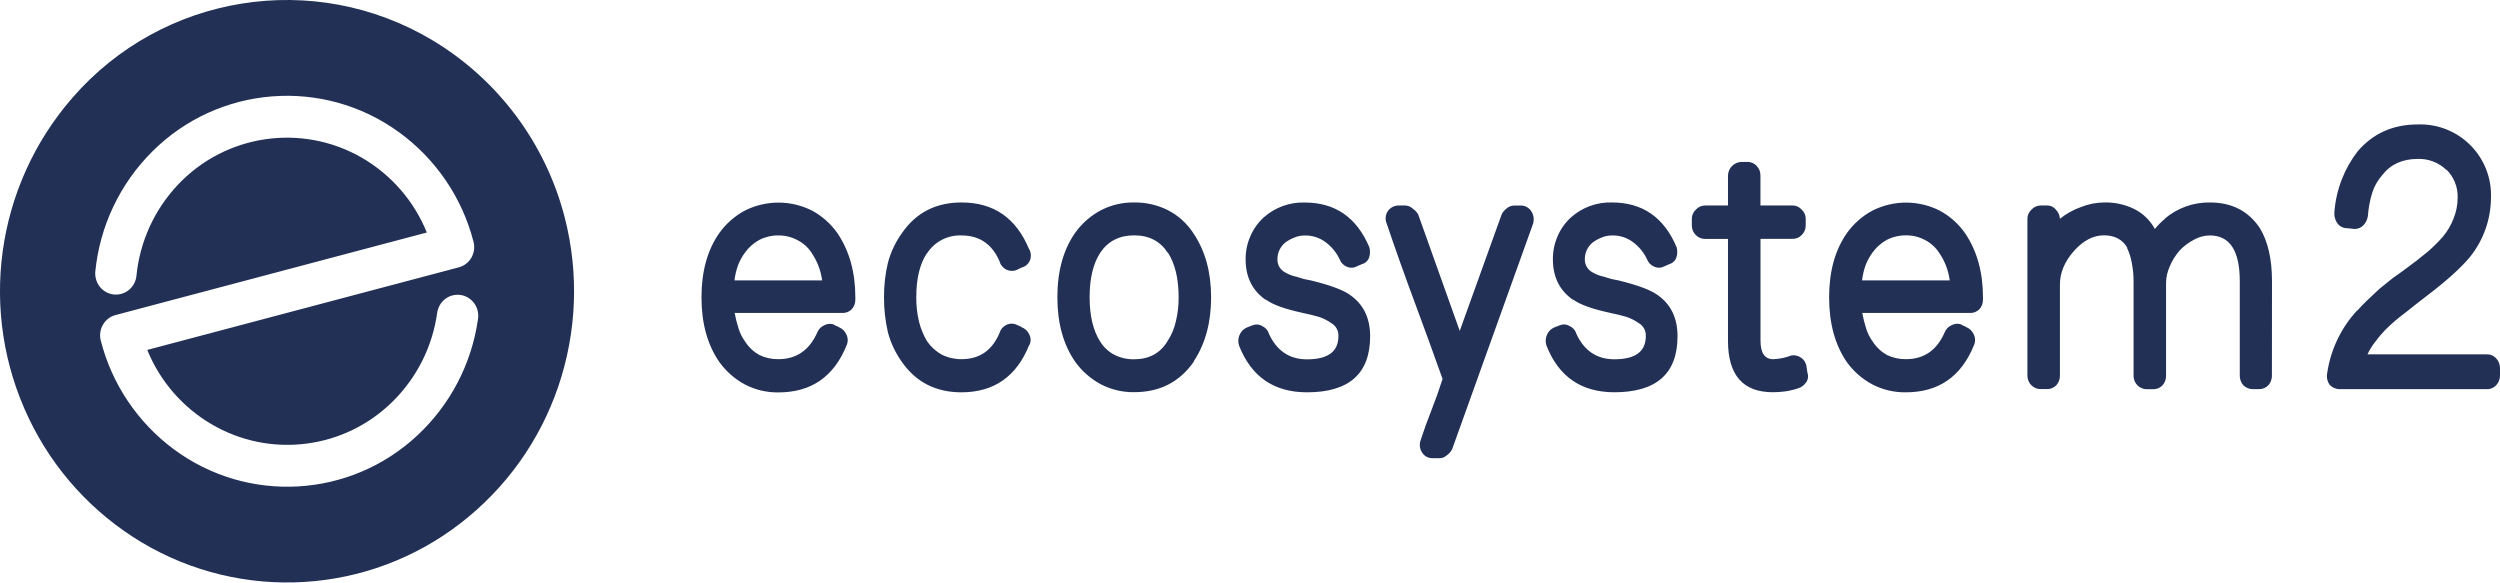
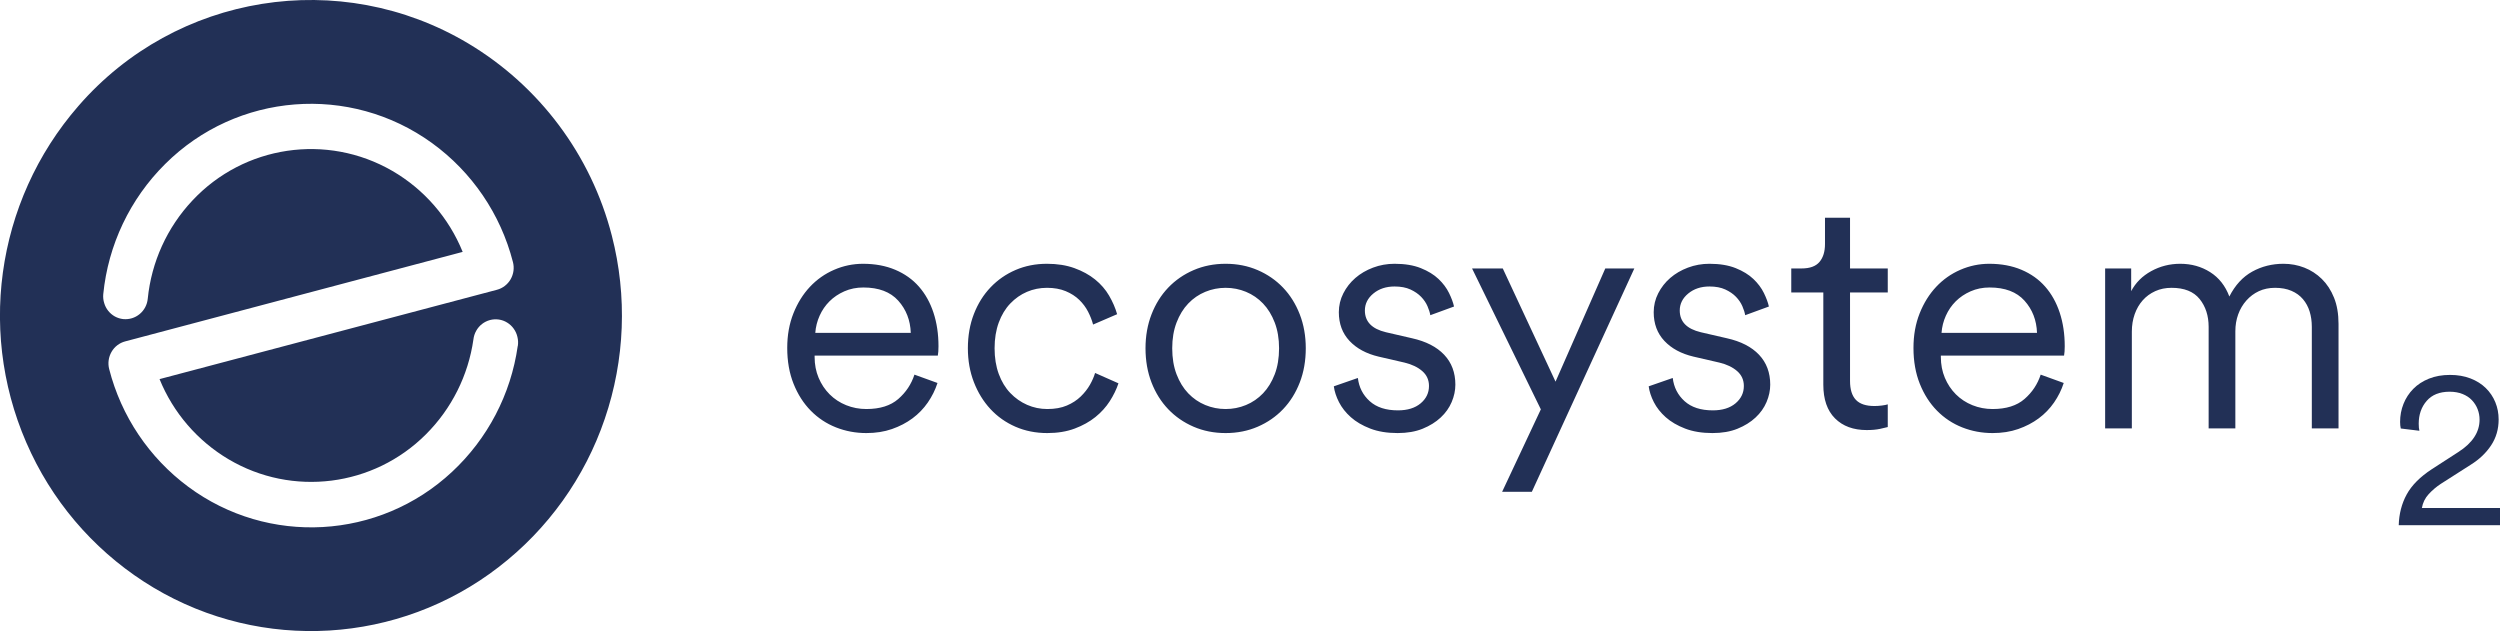
- <svg xmlns="http://www.w3.org/2000/svg" viewBox="0 0 883.98 205.96">
-   <defs>
-     <style>.cls-1{fill:#223056;fill-rule:evenodd;}</style>
-   </defs>
-   <g id="Layer_2" data-name="Layer 2">
-     <g id="Layer_1-2" data-name="Layer 1">
-       <path class="cls-1" d="M25.61,34.57A100.36,100.36,0,0,1,152.77,14.15a102.92,102.92,0,0,1,46.92,62.79,104.41,104.41,0,0,1-2.3,59.75,102.86,102.86,0,0,1-34.63,48.38,100.25,100.25,0,0,1-112.57,6.76,102.53,102.53,0,0,1-40-43.9A104.17,104.17,0,0,1,25.61,34.57Zm26.46,89.16L162.19,94.54l0,0a7.14,7.14,0,0,0,2.58-1.26,7.36,7.36,0,0,0,1.91-2.17,7.61,7.61,0,0,0,.93-2.74,7.46,7.46,0,0,0-.18-2.9A69.18,69.18,0,0,0,141,46.69a67.4,67.4,0,0,0-87.12,6.85A69.52,69.52,0,0,0,33.7,96,7.39,7.39,0,0,0,34,98.89a7.35,7.35,0,0,0,3.53,4.39,7.26,7.26,0,0,0,2.72.85,7.36,7.36,0,0,0,2.84-.28,7.27,7.27,0,0,0,2.52-1.36,7.37,7.37,0,0,0,2.64-5A54.73,54.73,0,0,1,62.8,65.44a53,53,0,0,1,65.12-9.69,54,54,0,0,1,23,26.46L40.85,111.4a7.27,7.27,0,0,0-4.45,3.42,7.48,7.48,0,0,0-.77,5.61,69.17,69.17,0,0,0,25.79,38.4A67.38,67.38,0,0,0,147.53,154,69.47,69.47,0,0,0,169,112.92a7.46,7.46,0,0,0-.08-2.94,7.3,7.3,0,0,0-1.2-2.68,7.22,7.22,0,0,0-2.13-2,7,7,0,0,0-2.72-1,7.21,7.21,0,0,0-5.5,1.45,7.36,7.36,0,0,0-1.9,2.22,7.44,7.44,0,0,0-.91,2.8,54.63,54.63,0,0,1-15.51,31,52.93,52.93,0,0,1-64.41,8.14A54.08,54.08,0,0,1,52.07,123.73Zm830.62,12.42a5.1,5.1,0,0,0,1.29-3.48v-2.41a5.1,5.1,0,0,0-1.29-3.48,4.37,4.37,0,0,0-3.48-1.48H837.13a21.73,21.73,0,0,1,2.71-4.42,41.34,41.34,0,0,1,3.62-4.28,63.45,63.45,0,0,1,7-6l3.87-3.08,4-3.08q10.46-8,15.1-13.66a33.74,33.74,0,0,0,7.36-20.9A25,25,0,0,0,854.94,44q-13.16,0-21.29,9.51a39.46,39.46,0,0,0-5.55,9.78,40.62,40.62,0,0,0-2.71,12.05,6,6,0,0,0,1.29,3.89,4.4,4.4,0,0,0,3.48,1.47l2.32.27a4.3,4.3,0,0,0,3.23-1.34,6.17,6.17,0,0,0,1.55-3.22,37.06,37.06,0,0,1,1.55-8.3,17.67,17.67,0,0,1,3.61-6.29q4.4-5.62,12.52-5.63A13.87,13.87,0,0,1,865,60.07v-.13a13.2,13.2,0,0,1,4,9.91,19.27,19.27,0,0,1-1.42,7.37,22.18,22.18,0,0,1-3.87,6.56A53.56,53.56,0,0,1,858.43,89q-3.49,2.94-8.65,6.69L846,98.38l-4.65,3.75q-2.19,2-4.26,4t-3.61,3.75v-.13a41.49,41.49,0,0,0-10.59,22.1,5.34,5.34,0,0,0,.91,4.28,5.11,5.11,0,0,0,3.87,1.47h51.5A4.4,4.4,0,0,0,882.69,136.15Zm-243.54-4V132a3.58,3.58,0,0,1-.64,3.35,5.19,5.19,0,0,1-2.84,2,25.25,25.25,0,0,1-4.65,1.07,33.88,33.88,0,0,1-4.13.27Q611,138.7,611,120.48v-36h-8.14a4.57,4.57,0,0,1-3.22-1.34,4.68,4.68,0,0,1-1.42-3.35V77.35a4.24,4.24,0,0,1,1.42-3.21,4.37,4.37,0,0,1,3.22-1.48H611V62.08a4.93,4.93,0,0,1,4.64-4.82h2.2a4.25,4.25,0,0,1,3.35,1.47,4.65,4.65,0,0,1,1.29,3.35V72.66h11.36a4.13,4.13,0,0,1,3.23,1.48,4.27,4.27,0,0,1,1.42,3.21v2.41a4.73,4.73,0,0,1-1.42,3.35,4.32,4.32,0,0,1-3.23,1.34H622.5v36c0,4.38,1.51,6.56,4.52,6.56a20.34,20.34,0,0,0,6.45-1.34,4.56,4.56,0,0,1,3.36.81,4.36,4.36,0,0,1,1.94,3.21Zm-338-22.77a4.94,4.94,0,0,0,1.29-3.35v-.93q0-13.26-6.32-22.64a26.16,26.16,0,0,0-9-8,26.41,26.41,0,0,0-23.75,0,26.56,26.56,0,0,0-9,7.9q-6.33,9-6.33,22.77t6.33,22.9a26.67,26.67,0,0,0,9,7.9,24.87,24.87,0,0,0,11.88,2.82q17.43,0,24.14-16.75a4.41,4.41,0,0,0-.13-3.75,4.87,4.87,0,0,0-2.58-2.54,5,5,0,0,0-1.17-.54,5.33,5.33,0,0,0-1-.53,4.21,4.21,0,0,0-3.1.4,4.52,4.52,0,0,0-2.32,2.28Q284.9,127,275.22,127a14.9,14.9,0,0,1-6.71-1.47,14.14,14.14,0,0,1-5-4.69,16.06,16.06,0,0,1-2.32-4.55,44.62,44.62,0,0,1-1.42-5.63h38.08A4.42,4.42,0,0,0,301.16,109.36Zm-14.2-20a22.26,22.26,0,0,1,3.75,9.77h-31A24.59,24.59,0,0,1,261,93.69a19.76,19.76,0,0,1,2.45-4.42,15.21,15.21,0,0,1,5-4.42,14.35,14.35,0,0,1,6.71-1.6,13.89,13.89,0,0,1,6.71,1.6A13,13,0,0,1,287,89.41Zm74.17,26.25h.12l-1.8-.81a4.23,4.23,0,0,0-3.75.14,4.49,4.49,0,0,0-2.19,2.54l.13-.26Q349.77,127,340,127a15.41,15.41,0,0,1-7-1.6,15.58,15.58,0,0,1-5.17-4.69,25.82,25.82,0,0,1-2.84-6.83,35.92,35.92,0,0,1-1-8.84q0-10,3.87-15.67v.13A13.79,13.79,0,0,1,340,83.25q9.81,0,13.68,9.77l-.13-.13a5.28,5.28,0,0,0,2.19,2.41,4.69,4.69,0,0,0,3.49.27l1.94-.94a4.36,4.36,0,0,0,3-2.54,4.74,4.74,0,0,0-.25-4v.13Q357.12,71.6,340,71.59q-13.56,0-21,10.72A32.18,32.18,0,0,0,314,92.76a50.57,50.57,0,0,0-1.42,12.32A52.91,52.91,0,0,0,314,117.67,32.35,32.35,0,0,0,318.92,128q7.49,10.71,21,10.72,17.3,0,24-16.75v.14a4,4,0,0,0,0-3.89A4.78,4.78,0,0,0,361.13,115.66Zm61.08,11.92-.13.4q-7.49,10.71-21,10.72a24.8,24.8,0,0,1-11.87-2.82,26.7,26.7,0,0,1-9-7.9q-6.33-9.11-6.32-22.9t6.32-22.77a26.59,26.59,0,0,1,9-7.9A24.8,24.8,0,0,1,401,71.59a26,26,0,0,1,11.88,2.68,23.59,23.59,0,0,1,9.16,8.31q6.19,9.24,6.2,22.5T422.21,127.58Zm-9.29-38.17q-4-6.16-11.88-6.16t-12,6.16q-3.75,5.76-3.75,15.67T389,120.75a13,13,0,0,0,5,4.69,14.94,14.94,0,0,0,7,1.6q7.88,0,11.75-6.29a21,21,0,0,0,3-7,34.81,34.81,0,0,0,1-8.7q0-9.78-3.75-15.67Zm66.51,5h-.13l2.19-.94h-.13a3.61,3.61,0,0,0,2.71-2.27,6.17,6.17,0,0,0,.13-3.75q-6.7-15.81-22.84-15.81a20.78,20.78,0,0,0-14.46,5.23,19.11,19.11,0,0,0-4.77,6.69,19.77,19.77,0,0,0-1.68,8.17q0,9.38,7.1,14.33v-.13q3.61,2.69,12.9,4.69h-.13l3.1.67,3,.8a16.62,16.62,0,0,1,4.26,2.15,5,5,0,0,1,2.58,4.68q0,8.17-11.1,8.17-9.56,0-13.68-9.51l.13.14a4.48,4.48,0,0,0-2.32-2.41,3.68,3.68,0,0,0-3.36-.27l-2.07.8a4.88,4.88,0,0,0-2.58,2.68,5.17,5.17,0,0,0-.13,3.75q6.47,16.47,24,16.48,22.33,0,22.33-19.83,0-9.65-7.1-14.6-3.74-2.67-13.68-5.09a12.61,12.61,0,0,1-1.29-.26q-.51-.14-1.29-.27l.39.13-3.1-.94a13.35,13.35,0,0,1-3.87-1.47,5.33,5.33,0,0,1-2.07-1.87,5.08,5.08,0,0,1-.77-2.82,7.58,7.58,0,0,1,2.71-5.89,13.44,13.44,0,0,1,3.1-1.74,9.31,9.31,0,0,1,3.87-.8,11.88,11.88,0,0,1,7.23,2.27,16,16,0,0,1,5.16,6.3,4.47,4.47,0,0,0,2.32,2.41A4,4,0,0,0,479.43,94.36Zm58.14-21.7a4.32,4.32,0,0,1,3.88,2,5.21,5.21,0,0,1,.64,4.42l-28.65,79.83a6.4,6.4,0,0,1-1.94,2.14,3.67,3.67,0,0,1-2.32.94H506.6a4.18,4.18,0,0,1-3.75-2,4.9,4.9,0,0,1-.51-4.42q1.8-5.49,3.87-10.71T510.08,134q-4.9-13.8-9.94-27.33t-9.81-27.59a4.66,4.66,0,0,1,.39-4.42,4.62,4.62,0,0,1,4-2h2.2a4,4,0,0,1,2.58,1.08,6.87,6.87,0,0,1,1.93,2L516.15,117,531,75.75a5.75,5.75,0,0,1,1.68-2,4.16,4.16,0,0,1,2.71-1.08Zm50.54,21.7H588l2.19-.94H590a3.61,3.61,0,0,0,2.71-2.27,6.17,6.17,0,0,0,.13-3.75Q586.17,71.59,570,71.59a20.78,20.78,0,0,0-14.46,5.23,19.14,19.14,0,0,0-4.78,6.69,19.93,19.93,0,0,0-1.67,8.17q0,9.38,7.1,14.33v-.13c2.4,1.79,6.71,3.35,12.9,4.69H569l3.1.67,3,.8a16.94,16.94,0,0,1,4.26,2.15,5,5,0,0,1,2.58,4.68q0,8.17-11.1,8.17-9.55,0-13.68-9.51l.13.14a4.46,4.46,0,0,0-2.33-2.41,3.66,3.66,0,0,0-3.35-.27l-2.07.8a4.88,4.88,0,0,0-2.58,2.68,5.17,5.17,0,0,0-.13,3.75q6.47,16.47,24,16.48,22.34,0,22.33-19.83,0-9.65-7.1-14.6-3.74-2.67-13.68-5.09a12.61,12.61,0,0,1-1.29-.26q-.52-.14-1.29-.27l.39.13-3.1-.94a13.35,13.35,0,0,1-3.87-1.47,5.26,5.26,0,0,1-2.07-1.87,5.08,5.08,0,0,1-.77-2.82,7.58,7.58,0,0,1,2.71-5.89,13.58,13.58,0,0,1,3.09-1.74,9.39,9.39,0,0,1,3.88-.8,11.83,11.83,0,0,1,7.22,2.27,16,16,0,0,1,5.17,6.3,4.47,4.47,0,0,0,2.32,2.41A4,4,0,0,0,588.11,94.36Zm111.77,15a4.94,4.94,0,0,0,1.29-3.35v-.93q0-13.26-6.32-22.64a26.16,26.16,0,0,0-9-8,26.41,26.41,0,0,0-23.75,0,26.47,26.47,0,0,0-9,7.9q-6.33,9-6.33,22.77T653,128a26.58,26.58,0,0,0,9,7.9,24.87,24.87,0,0,0,11.88,2.82q17.41,0,24.13-16.75a4.34,4.34,0,0,0-.13-3.75,4.81,4.81,0,0,0-2.58-2.54,4.9,4.9,0,0,0-1.16-.54,5.33,5.33,0,0,0-1-.53,4.2,4.2,0,0,0-3.1.4,4.49,4.49,0,0,0-2.32,2.28Q683.61,127,673.94,127a15,15,0,0,1-6.72-1.47,14.12,14.12,0,0,1-5-4.69,15.81,15.81,0,0,1-2.32-4.55,43,43,0,0,1-1.42-5.63h38.07A4.43,4.43,0,0,0,699.88,109.36Zm-14.2-20a22.14,22.14,0,0,1,3.74,9.77h-31a24.05,24.05,0,0,1,1.29-5.49,19.37,19.37,0,0,1,2.45-4.42,15.18,15.18,0,0,1,5-4.42,14.42,14.42,0,0,1,6.72-1.6,13.89,13.89,0,0,1,6.71,1.6A13.06,13.06,0,0,1,685.68,89.41Zm117.66,43.53a5,5,0,0,1-1.29,3.35,4.46,4.46,0,0,1-3.36,1.33h-2.06a4.75,4.75,0,0,1-3.36-1.33,5,5,0,0,1-1.29-3.35V99.45q0-16.2-10.58-16.2a11.47,11.47,0,0,0-5.55,1.47,18.88,18.88,0,0,0-5.17,3.88,21,21,0,0,0-3.48,5.63,14.58,14.58,0,0,0-1.29,5.89v32.82a5,5,0,0,1-1.29,3.35,4.46,4.46,0,0,1-3.36,1.33h-2.19a4.58,4.58,0,0,1-3.23-1.33,4.7,4.7,0,0,1-1.42-3.35V99.85a34.08,34.08,0,0,0-.64-7,20.27,20.27,0,0,0-1.68-5.22h.13q-2.58-4.42-8.26-4.42t-10.59,5.49q-5,5.63-5,11.92v32.28a5,5,0,0,1-1.29,3.35,4.46,4.46,0,0,1-3.36,1.33h-2.19a4.58,4.58,0,0,1-3.23-1.33,4.7,4.7,0,0,1-1.42-3.35V77.35a4.24,4.24,0,0,1,1.42-3.21,4.39,4.39,0,0,1,3.23-1.48h2.19a3.9,3.9,0,0,1,3.23,1.48,5,5,0,0,1,1.42,3.21,25.93,25.93,0,0,1,7.48-4.15A22.41,22.41,0,0,1,744,71.59a22.71,22.71,0,0,1,10.58,2.28,16.79,16.79,0,0,1,7.36,7.1c.51-.63,1.07-1.25,1.68-1.88a18.83,18.83,0,0,1,1.93-1.74h-.13a24.1,24.1,0,0,1,16-5.76q11.61,0,17.68,9.11,4.26,7.1,4.26,18.75Z" />
-     </g>
+ <svg xmlns="http://www.w3.org/2000/svg" viewBox="0 0 748.73 189" width="748.73" height="189" role="img" aria-label="ecosystem2" version="1.1" id="svg3">
+   <defs id="defs3" />
+   <g fill="#4B677E" fill-rule="nonzero" id="g3" style="fill:#223056;fill-opacity:1">
+     <path transform="scale(0.917654)" d="M199.69,76.94a102.92,102.92,0,0,0-46.92-62.79A100.36,100.36,0,0,0,25.61,34.57,104.17,104.17,0,0,0,10.18,147.93a102.53,102.53,0,0,0,40,43.9,100.25,100.25,0,0,0,112.57-6.76,102.86,102.86,0,0,0,34.63-48.38A104.41,104.41,0,0,0,199.69,76.94Zm-30.72,36A69.47,69.47,0,0,1,147.53,154a67.38,67.38,0,0,1-86.11,4.85,69.17,69.17,0,0,1-25.79-38.4,7.48,7.48,0,0,1,.77-5.61,7.27,7.27,0,0,1,4.45-3.42L151,82.21a54,54,0,0,0-23-26.46A53,53,0,0,0,62.8,65.44,54.73,54.73,0,0,0,48.22,97.5a7.37,7.37,0,0,1-2.64,5,7.27,7.27,0,0,1-2.52,1.36,7.36,7.36,0,0,1-2.84.28,7.26,7.26,0,0,1-2.72-.85A7.35,7.35,0,0,1,34,98.89,7.39,7.39,0,0,1,33.7,96,69.52,69.52,0,0,1,53.89,53.54,67.4,67.4,0,0,1,141,46.69,69.18,69.18,0,0,1,167.4,85.51a7.46,7.46,0,0,1,.18,2.9,7.61,7.61,0,0,1-.93,2.74,7.36,7.36,0,0,1-1.91,2.17,7.14,7.14,0,0,1-2.58,1.26l0,0L52.07,123.73A54.08,54.08,0,0,0,74.61,149.9,52.93,52.93,0,0,0,139,141.76a54.63,54.63,0,0,0,15.51-31,7.44,7.44,0,0,1,.91-2.8,7.29,7.29,0,0,1,4.5-3.51,7.27,7.27,0,0,1,2.9-.16,7,7,0,0,1,2.72,1,7.22,7.22,0,0,1,2.13,2,7.3,7.3,0,0,1,1.2,2.68A7.46,7.46,0,0,1,169,112.92Z" id="path1" style="fill:#223056;fill-opacity:1" />
+     <path transform="translate(231.27 128.30) scale(0.1)" d="M129-286L415-286Q413-343 377.500-382.500Q342-422 273-422L273-422Q242-422 216-410.500Q190-399 171.500-380.500Q153-362 142-337.500Q131-313 129-286L129-286ZM426-161L495-136Q485-105 466-77.500Q447-50 420-30Q393-10 358.500 2Q324 14 282 14L282 14Q234 14 191-3Q148-20 115.500-53Q83-86 64-133.500Q45-181 45-241L45-241Q45-298 63.500-344.500Q82-391 113-424Q144-457 185.500-475Q227-493 272-493L272-493Q326-493 368.500-475Q411-457 439.500-424.500Q468-392 483-346.500Q498-301 498-246L498-246Q498-238 497.500-230.500Q497-223 496-218L496-218L127-218L127-214Q127-180 139-151.500Q151-123 172-102Q193-81 221.500-69.500Q250-58 282-58L282-58Q343-58 377.500-88Q412-118 426-161L426-161ZM823-421L823-421Q791-421 763-409Q735-397 713-374Q691-351 678.500-317Q666-283 666-240L666-240Q666-197 678.500-163Q691-129 713-106Q735-83 763.500-70.500Q792-58 824-58L824-58Q858-58 882.500-68.500Q907-79 924-95.500Q941-112 951.500-130.500Q962-149 967-166L967-166L1037-135Q1028-108 1011-81.500Q994-55 968-34Q942-13 906 0.500Q870 14 824 14L824 14Q772 14 728.500-5Q685-24 653.500-58Q622-92 604-138.500Q586-185 586-240L586-240Q586-296 604-342.500Q622-389 654-422.500Q686-456 729-474.500Q772-493 823-493L823-493Q869-493 905-480Q941-467 967-446Q993-425 1009-397.500Q1025-370 1033-342L1033-342L961-311Q956-330 946-349.500Q936-369 919.500-385Q903-401 879-411Q855-421 823-421ZM1358-493L1358-493Q1410-493 1454-474Q1498-455 1530-421.500Q1562-388 1580-341.500Q1598-295 1598-240L1598-240Q1598-184 1580-137.500Q1562-91 1530-57.500Q1498-24 1454-5Q1410 14 1358 14L1358 14Q1306 14 1262-5Q1218-24 1186-57.500Q1154-91 1136-137.500Q1118-184 1118-240L1118-240Q1118-295 1136-341.500Q1154-388 1186-421.500Q1218-455 1262-474Q1306-493 1358-493ZM1358-421L1358-421Q1326-421 1297-409Q1268-397 1246-374Q1224-351 1211-317Q1198-283 1198-240L1198-240Q1198-196 1211-162Q1224-128 1246-105Q1268-82 1297-70Q1326-58 1358-58L1358-58Q1390-58 1419-70Q1448-82 1470-105Q1492-128 1505-162Q1518-196 1518-240L1518-240Q1518-283 1505-317Q1492-351 1470-374Q1448-397 1419-409Q1390-421 1358-421ZM1682-126L1754-151Q1759-109 1789.500-81.500Q1820-54 1874-54L1874-54Q1917-54 1942-75Q1967-96 1967-127L1967-127Q1967-154 1947-171.500Q1927-189 1894-197L1894-197L1816-215Q1761-228 1729-262Q1697-296 1697-348L1697-348Q1697-378 1710.500-404.500Q1724-431 1746.500-450.500Q1769-470 1799.500-481.500Q1830-493 1864-493L1864-493Q1910-493 1942.500-480Q1975-467 1995.500-447.500Q2016-428 2027-405.500Q2038-383 2042-365L2042-365L1971-339Q1969-351 1962.500-366Q1956-381 1943.500-394Q1931-407 1911.500-416Q1892-425 1864-425L1864-425Q1826-425 1800.500-404Q1775-383 1775-353L1775-353Q1775-303 1838-288L1838-288L1916-270Q1979-256 2012.500-220.500Q2046-185 2046-131L2046-131Q2046-105 2035-79Q2024-53 2002-32.500Q1980-12 1948 1Q1916 14 1873 14L1873 14Q1826 14 1791 0.500Q1756-13 1733-33.500Q1710-54 1697.500-78.500Q1685-103 1682-126L1682-126ZM2275 190L2186 190L2302-57L2096-479L2188-479L2346-140L2495-479L2582-479L2275 190ZM2625-126L2697-151Q2702-109 2732.500-81.500Q2763-54 2817-54L2817-54Q2860-54 2885-75Q2910-96 2910-127L2910-127Q2910-154 2890-171.500Q2870-189 2837-197L2837-197L2759-215Q2704-228 2672-262Q2640-296 2640-348L2640-348Q2640-378 2653.500-404.500Q2667-431 2689.500-450.500Q2712-470 2742.500-481.500Q2773-493 2807-493L2807-493Q2853-493 2885.500-480Q2918-467 2938.500-447.500Q2959-428 2970-405.500Q2981-383 2985-365L2985-365L2914-339Q2912-351 2905.500-366Q2899-381 2886.500-394Q2874-407 2854.500-416Q2835-425 2807-425L2807-425Q2769-425 2743.500-404Q2718-383 2718-353L2718-353Q2718-303 2781-288L2781-288L2859-270Q2922-256 2955.500-220.500Q2989-185 2989-131L2989-131Q2989-105 2978-79Q2967-53 2945-32.500Q2923-12 2891 1Q2859 14 2816 14L2816 14Q2769 14 2734 0.500Q2699-13 2676-33.500Q2653-54 2640.500-78.500Q2628-103 2625-126L2625-126ZM3228-631L3228-479L3341-479L3341-407L3228-407L3228-142Q3228-104 3245.500-85.500Q3263-67 3301-67L3301-67Q3312-67 3323.500-68.500Q3335-70 3341-72L3341-72L3341-4Q3334-2 3317.500 1.500Q3301 5 3278 5L3278 5Q3218 5 3183-30Q3148-65 3148-131L3148-131L3148-407L3052-407L3052-479L3083-479Q3120-479 3136.500-498.500Q3153-518 3153-552L3153-552L3153-631L3228-631ZM3502-286L3788-286Q3786-343 3750.500-382.500Q3715-422 3646-422L3646-422Q3615-422 3589-410.500Q3563-399 3544.500-380.500Q3526-362 3515-337.500Q3504-313 3502-286L3502-286ZM3799-161L3868-136Q3858-105 3839-77.500Q3820-50 3793-30Q3766-10 3731.500 2Q3697 14 3655 14L3655 14Q3607 14 3564-3Q3521-20 3488.500-53Q3456-86 3437-133.500Q3418-181 3418-241L3418-241Q3418-298 3436.500-344.500Q3455-391 3486-424Q3517-457 3558.500-475Q3600-493 3645-493L3645-493Q3699-493 3741.500-475Q3784-457 3812.500-424.500Q3841-392 3856-346.500Q3871-301 3871-246L3871-246Q3871-238 3870.500-230.500Q3870-223 3869-218L3869-218L3500-218L3500-214Q3500-180 3512-151.500Q3524-123 3545-102Q3566-81 3594.500-69.500Q3623-58 3655-58L3655-58Q3716-58 3750.500-88Q3785-118 3799-161L3799-161ZM4070-479L4070-411Q4090-449 4130-471Q4170-493 4217-493L4217-493Q4267-493 4306.500-468Q4346-443 4364-395L4364-395Q4390-446 4432.500-469.500Q4475-493 4526-493L4526-493Q4559-493 4588.500-481.500Q4618-470 4641-447.500Q4664-425 4677.500-391.500Q4691-358 4691-313L4691-313L4691 0L4611 0L4611-304Q4611-329 4604.500-350Q4598-371 4584.500-387Q4571-403 4550-412Q4529-421 4501-421L4501-421Q4474-421 4452.500-411Q4431-401 4415-383Q4399-365 4390.500-341.500Q4382-318 4382-291L4382-291L4382 0L4302 0L4302-304Q4302-354 4275-387.500Q4248-421 4191-421L4191-421Q4164-421 4142-411Q4120-401 4104.500-383.500Q4089-366 4080.500-342Q4072-318 4072-290L4072-290L4072 0L3992 0L3992-479L4070-479Z" id="path2" style="fill:#223056;fill-opacity:1" />
+     <path transform="translate(715.07 157.30) scale(0.068)" d="M140-416L58-426Q55-439 55-455L55-455Q55-497 70-534.500Q85-572 113-600.500Q141-629 182-645.500Q223-662 275-662L275-662Q325-662 365-646.500Q405-631 432.500-604Q460-577 474.500-541.500Q489-506 489-466L489-466Q489-402 456-352Q423-302 367-267L367-267L234-182Q205-163 181-137Q157-111 151-76L151-76L495-76L495 0L49 0Q51-75 84-135.500Q117-196 195-247L195-247L311-322Q405-382 405-465L405-465Q405-489 396.500-511Q388-533 371.500-550.500Q355-568 330-578Q305-588 273-588L273-588Q207-588 172-547.500Q137-507 137-447L137-447Q137-428 140-416L140-416Z" id="path3" style="fill:#223056;fill-opacity:1" />
  </g>
</svg>
